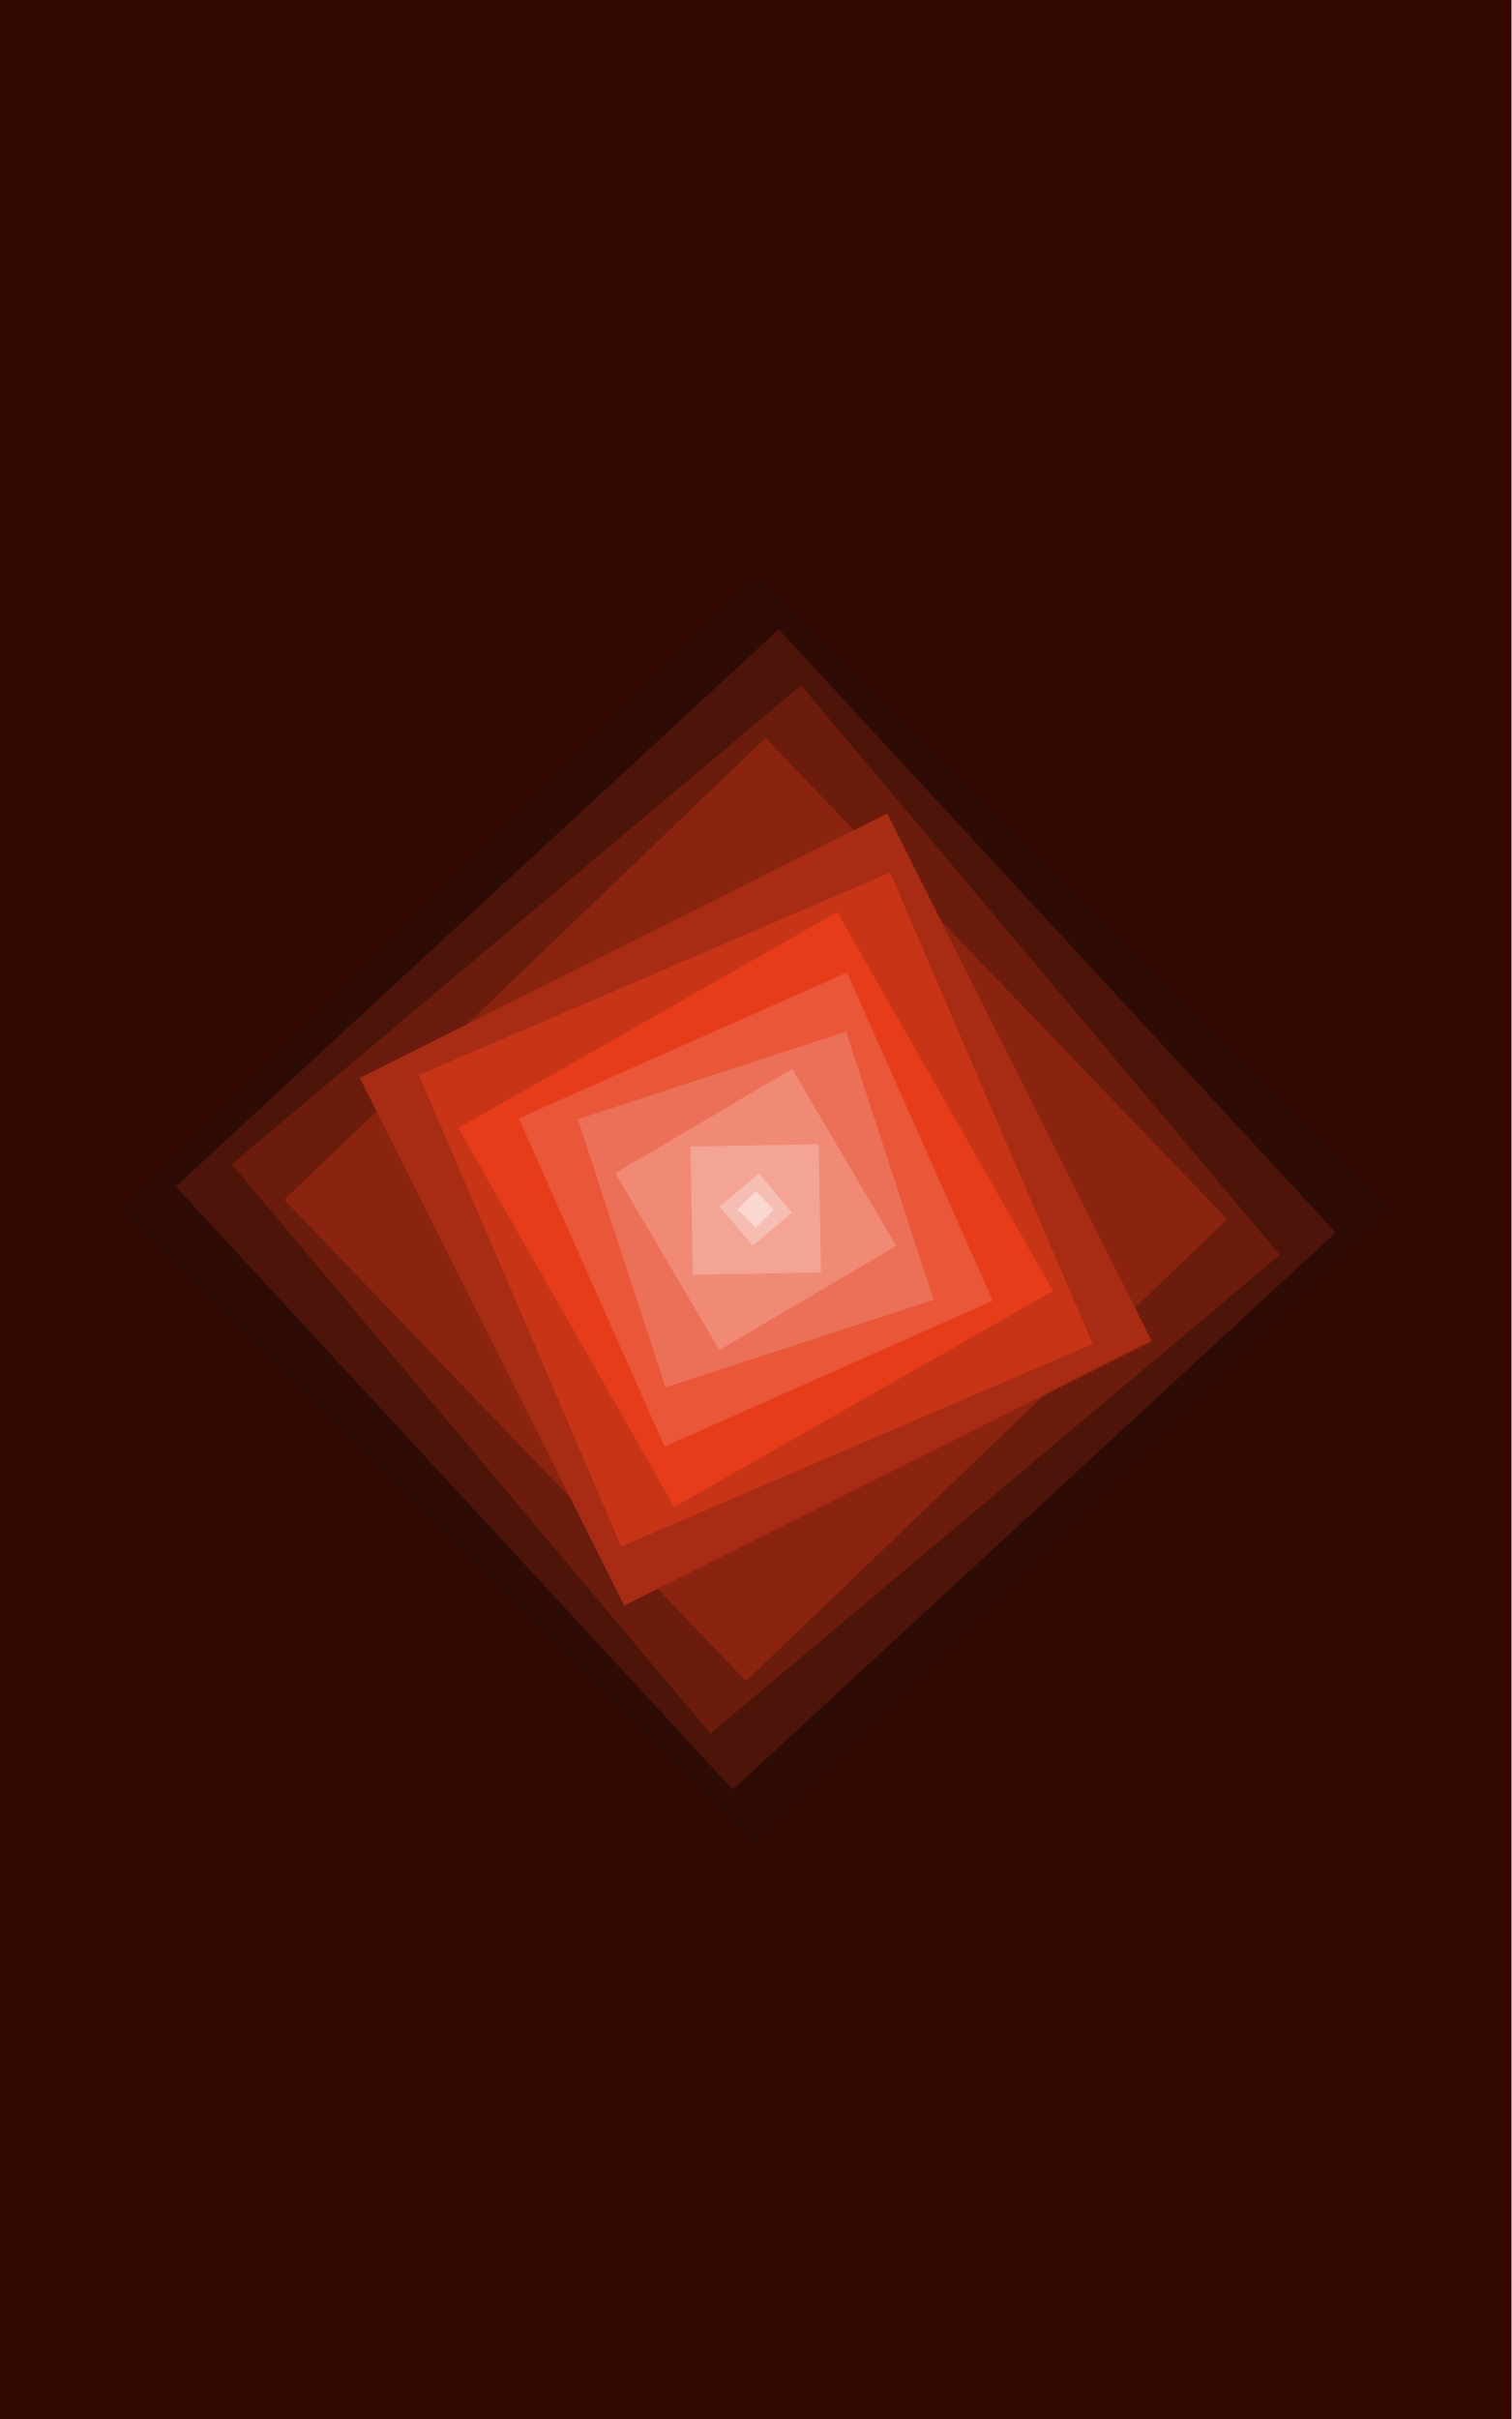
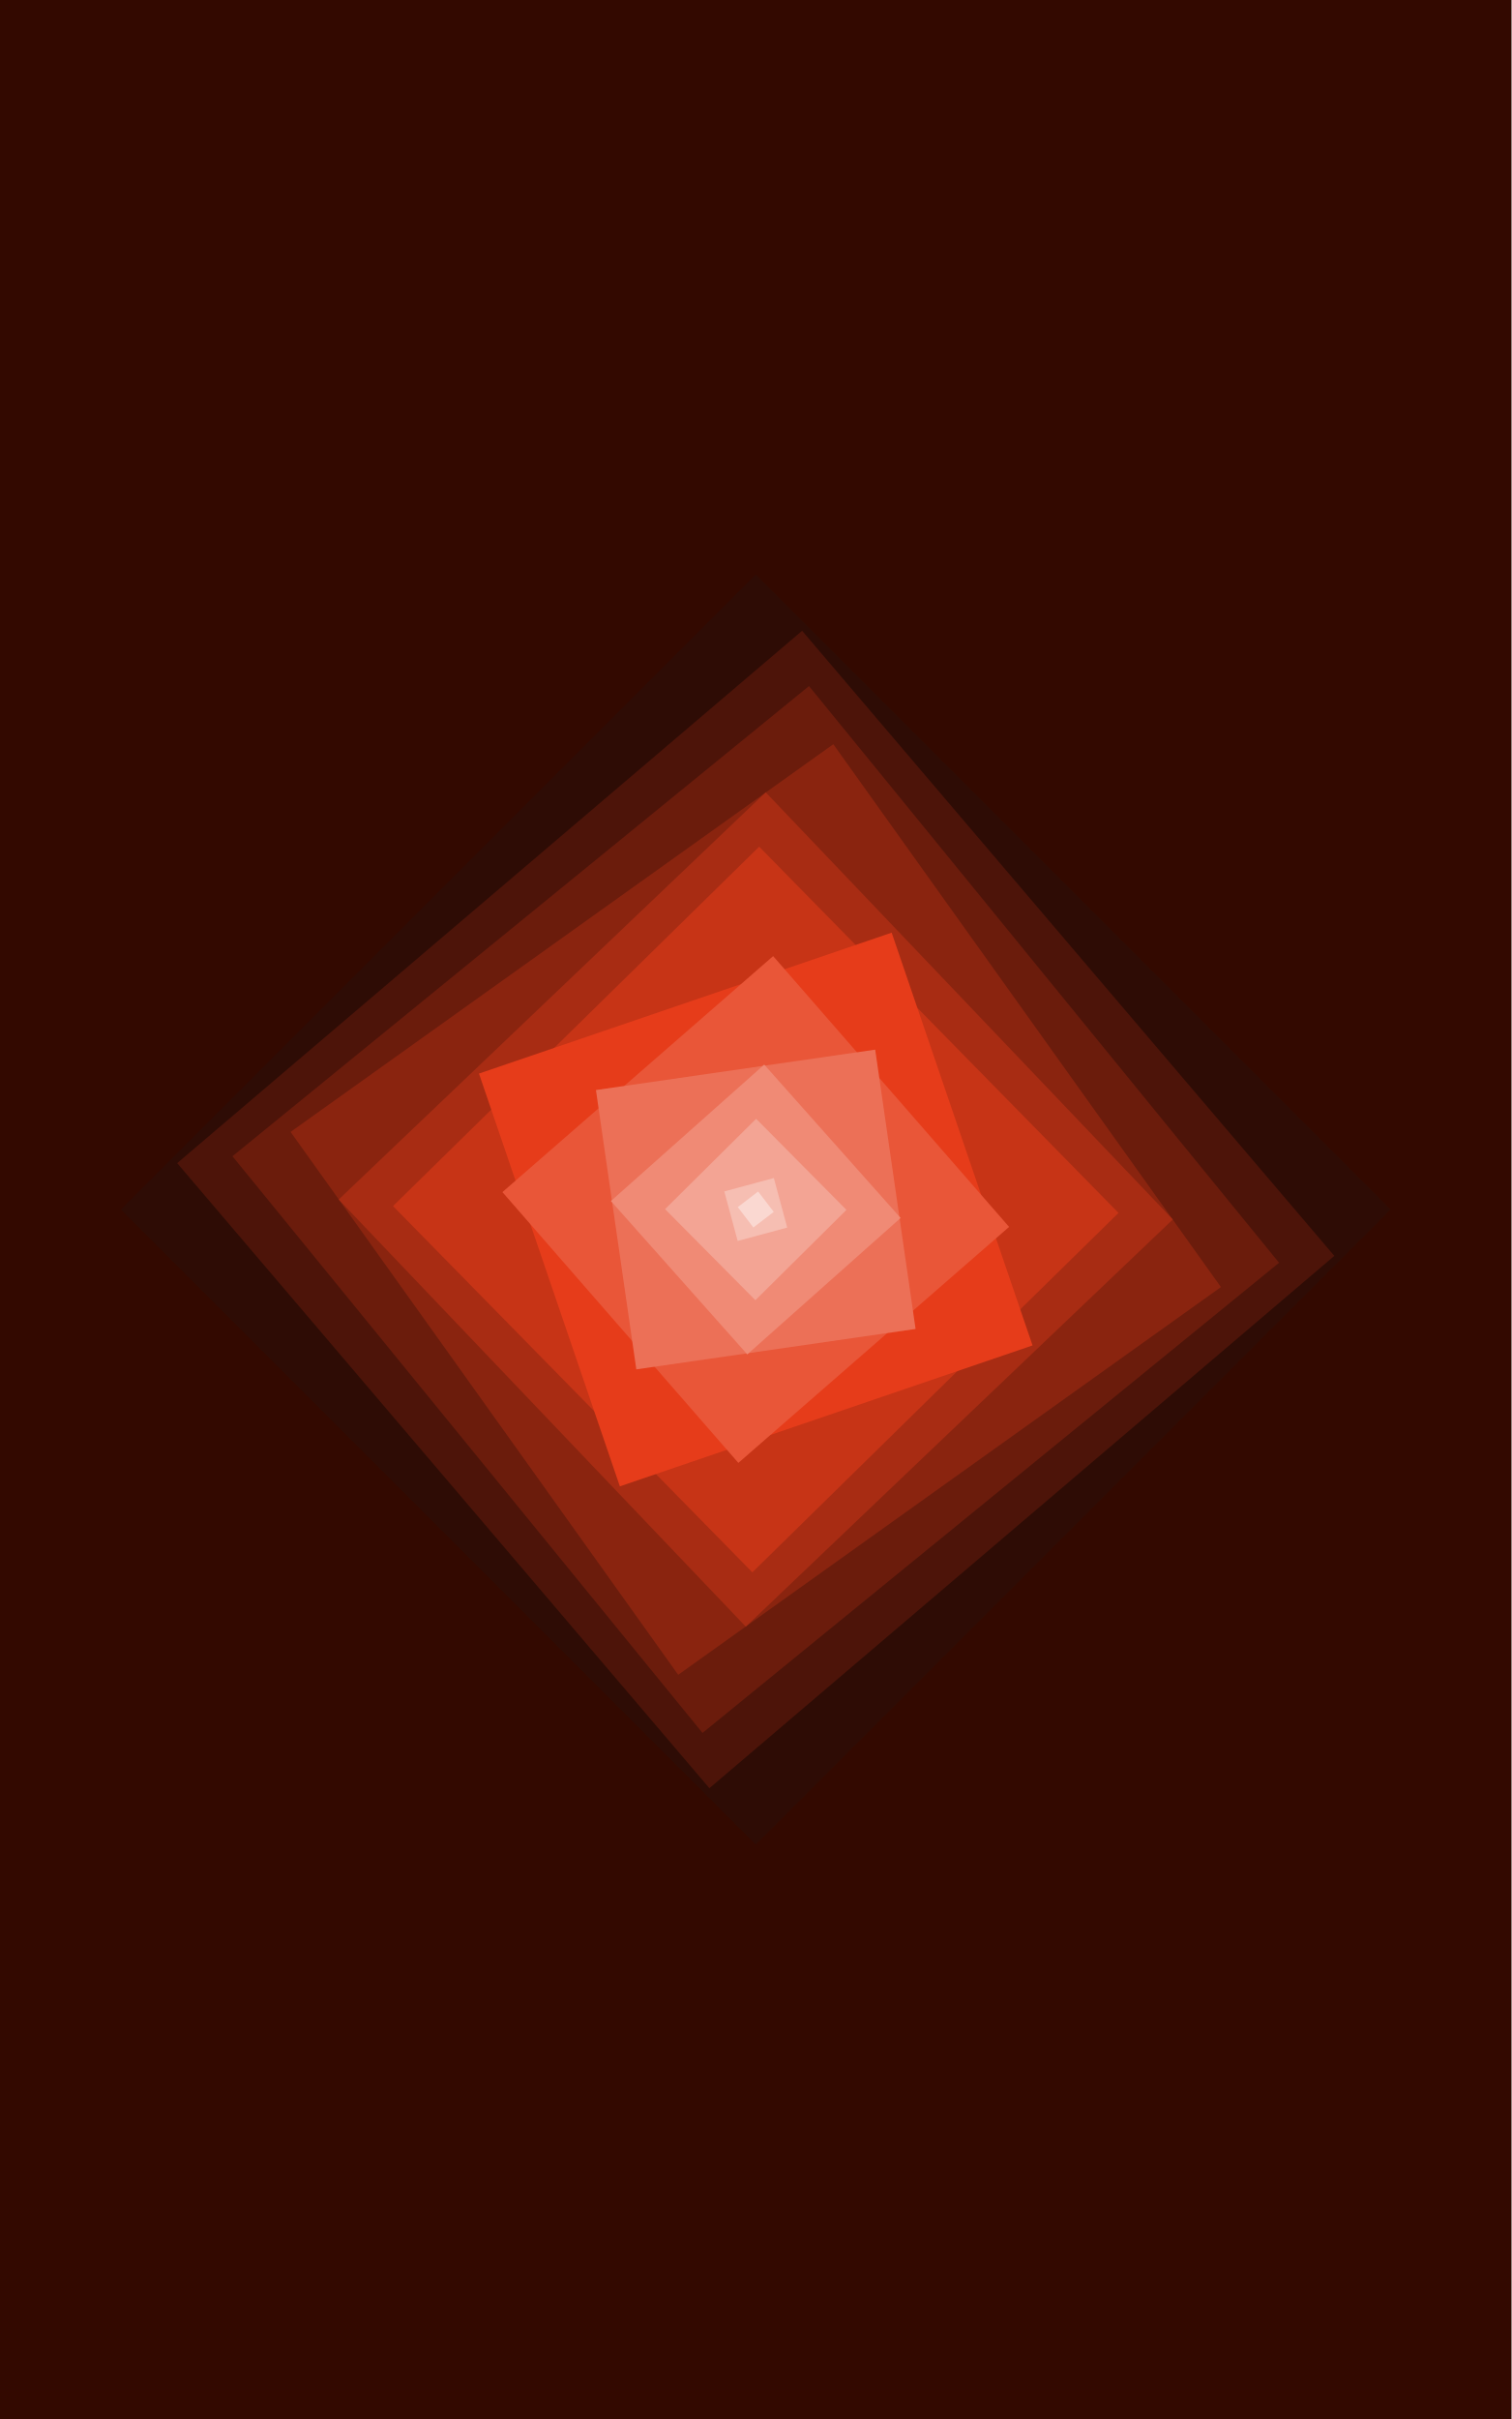
<svg xmlns="http://www.w3.org/2000/svg" viewBox="0 0 500 800" width="500" height="800" version="1.1">
  <rect width="500" height="800" fill="hsl(10,100%, 10%)" />
  <path d="M460,400L250,610L40,400L250,190z" fill="hsl(10,80%, 10%  )" />
-   <path d="M441.85,407.594L242.406,591.85L58.15,392.406L257.594,208.15z" fill="hsl(10,80%, 16.667%  )" />
-   <path d="M423.353,414.986L235.014,573.353L76.647,385.014L264.986,226.647z" fill="hsl(10,80%, 23.333%  )" />
-   <path d="M405.967,403.22L246.78,555.967L94.033,396.78L253.22,244.033z" fill="hsl(10,80%, 30%  )" />
-   <path d="M380.966,443.495L206.505,530.966L119.034,356.505L293.495,269.034z" fill="hsl(10,80%, 36.667%  )" />
-   <path d="M361.45,444.485L205.515,511.45L138.55,355.515L294.485,288.55z" fill="hsl(10,80%, 43.333%  )" />
-   <path d="M348.375,426.951L223.049,498.375L151.625,373.049L276.951,301.625z" fill="hsl(10,80%, 50%  )" />
-   <path d="M328.394,430.172L219.828,478.394L171.606,369.828L280.172,321.606z" fill="hsl(10,80%, 56.667%  )" />
-   <path d="M308.847,429.883L220.117,458.847L191.153,370.117L279.883,341.153z" fill="hsl(10,80%, 63.333%  )" />
-   <path d="M296.468,412.03L237.97,446.468L203.532,387.97L262.03,353.532z" fill="hsl(10,80%, 70%  )" />
-   <path d="M271.586,420.834L229.166,421.586L228.414,379.166L270.834,378.414z" fill="hsl(10,80%, 76.667%  )" />
-   <path d="M261.955,401.042L248.958,411.955L238.045,398.958L251.042,388.045z" fill="hsl(10,80%, 83.333%  )" />
-   <path d="M244,399.971L250.029,394L256,400.029L249.971,406z" fill="hsl(10,80%, 90%  )" />
+   <path d="M441.387,415.336L234.664,591.387L58.613,384.664L265.336,208.613z" fill="hsl(10,80%, 16.667%  )" />
+   <path d="M423.106,417.612L232.388,573.106L76.894,382.388L267.612,226.894z" fill="hsl(10,80%, 23.333%  )" />
+   <path d="M403.876,425.656L224.344,553.876L96.124,374.344L275.656,246.124z" fill="hsl(10,80%, 30%  )" />
+   <path d="M387.961,403.294L246.706,537.961L112.039,396.706L253.294,262.039z" fill="hsl(10,80%, 36.667%  )" />
+   <path d="M369.995,401.129L248.871,519.995L130.005,398.871L251.129,280.005z" fill="hsl(10,80%, 43.333%  )" />
+   <path d="M341.559,444.955L205.045,491.559L158.441,355.045L294.955,308.441z" fill="hsl(10,80%, 50%  )" />
+   <path d="M333.803,405.754L244.246,483.803L166.197,394.246L255.754,316.197z" fill="hsl(10,80%, 56.667%  )" />
+   <path d="M302.867,439.51L210.49,452.867L197.133,360.49L289.51,347.133z" fill="hsl(10,80%, 63.333%  )" />
+   <path d="M297.918,402.803L247.197,447.918L202.082,397.197L252.803,352.082z" fill="hsl(10,80%, 70%  )" />
+   <path d="M280,400.123L249.877,430L220,399.877L250.123,370z" fill="hsl(10,80%, 76.667%  )" />
+   <path d="M260.405,405.979L244.021,410.405L239.595,394.021L255.979,389.595z" fill="hsl(10,80%, 83.333%  )" />
+   <path d="M244.052,399.209L250.791,394.052L255.948,400.791L249.209,405.948z" fill="hsl(10,80%, 90%  )" />
</svg>
